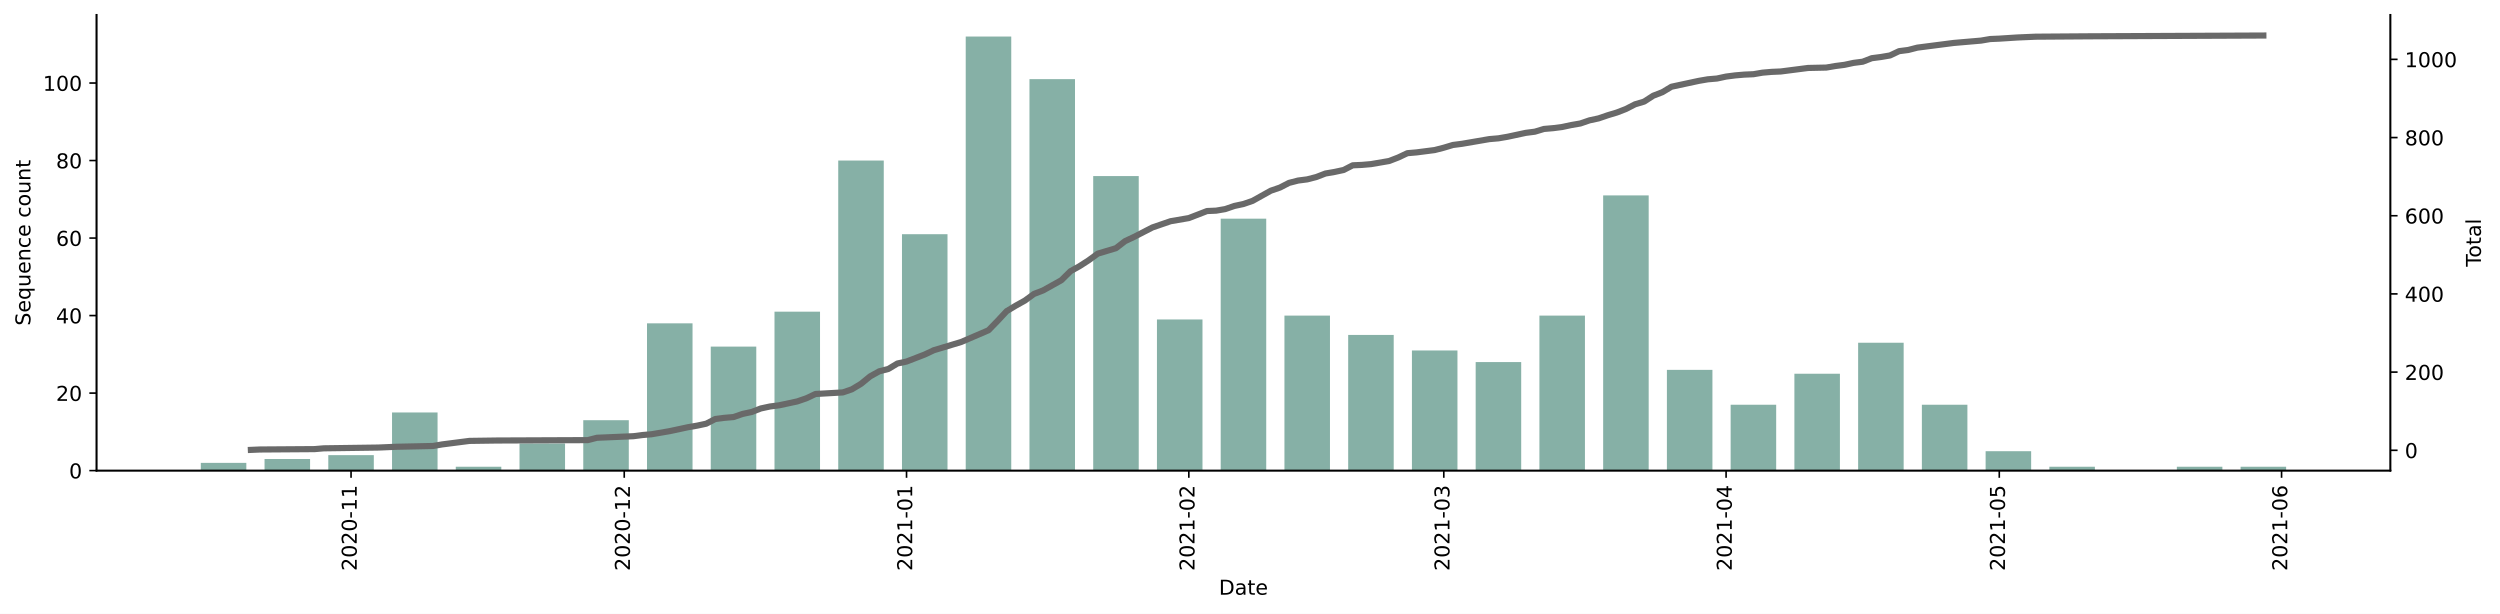
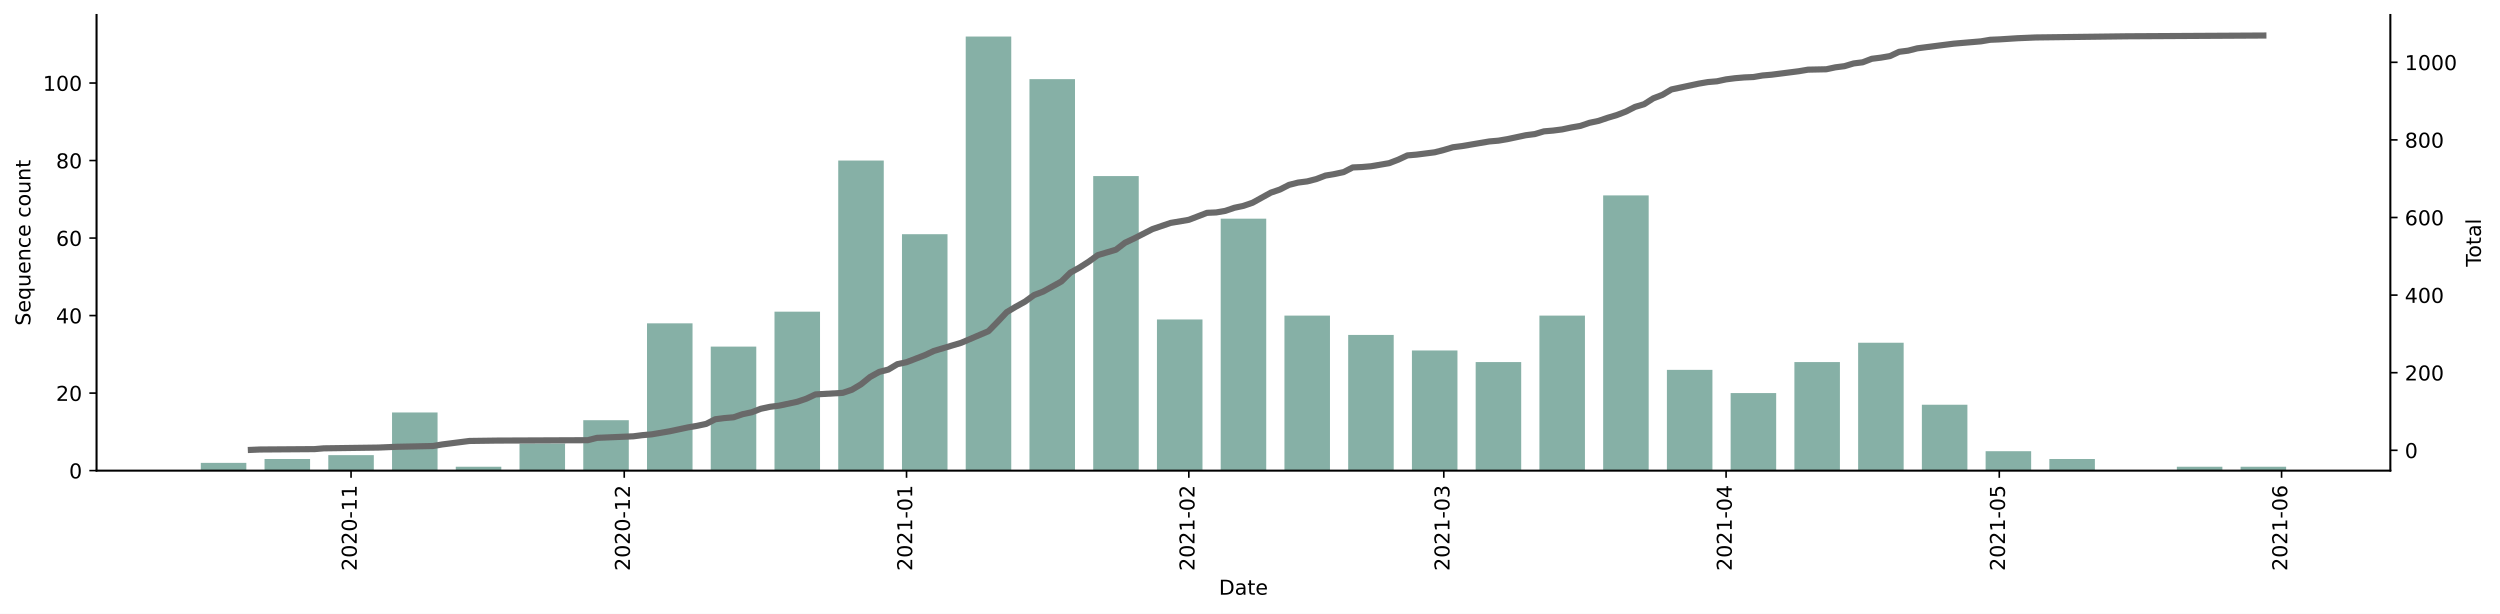
<svg xmlns="http://www.w3.org/2000/svg" xmlns:xlink="http://www.w3.org/1999/xlink" height="298.621pt" version="1.1" viewBox="0 0 1216.294 298.621" width="1216.294pt">
  <defs>
    <style type="text/css">*{stroke-linecap:butt;stroke-linejoin:round;}</style>
  </defs>
  <g id="figure_1">
    <g id="patch_1">
      <path d="M 0 298.621  L 1216.294 298.621  L 1216.294 0  L 0 0  z " style="fill:#ffffff;" />
    </g>
    <g id="axes_1">
      <g id="patch_2">
        <path d="M 46.966 228.96  L 1162.966 228.96  L 1162.966 7.2  L 46.966 7.2  z " style="fill:#ffffff;" />
      </g>
      <g id="patch_3">
-         <path clip-path="url(#p0319004025)" d="M 97.693 228.96  L 119.845 228.96  L 119.845 225.189  L 97.693 225.189  z " style="fill:#86b0a6;" />
+         <path clip-path="url(#pb89719a2bf)" d="M 97.693 228.96  L 119.845 228.96  L 119.845 225.189  L 97.693 225.189  z " style="fill:#86b0a6;" />
      </g>
      <g id="patch_4">
-         <path clip-path="url(#p0319004025)" d="M 128.705 228.96  L 150.857 228.96  L 150.857 223.303  L 128.705 223.303  z " style="fill:#86b0a6;" />
+         <path clip-path="url(#pb89719a2bf)" d="M 128.705 228.96  L 150.857 228.96  L 150.857 223.303  L 128.705 223.303  z " style="fill:#86b0a6;" />
      </g>
      <g id="patch_5">
-         <path clip-path="url(#p0319004025)" d="M 159.718 228.96  L 181.869 228.96  L 181.869 221.417  L 159.718 221.417  z " style="fill:#86b0a6;" />
+         <path clip-path="url(#pb89719a2bf)" d="M 159.718 228.96  L 181.869 228.96  L 181.869 221.417  L 159.718 221.417  z " style="fill:#86b0a6;" />
      </g>
      <g id="patch_6">
-         <path clip-path="url(#p0319004025)" d="M 190.73 228.96  L 212.881 228.96  L 212.881 200.674  L 190.73 200.674  z " style="fill:#86b0a6;" />
+         <path clip-path="url(#pb89719a2bf)" d="M 190.73 228.96  L 212.881 228.96  L 212.881 200.674  L 190.73 200.674  z " style="fill:#86b0a6;" />
      </g>
      <g id="patch_7">
-         <path clip-path="url(#p0319004025)" d="M 221.742 228.96  L 243.894 228.96  L 243.894 227.074  L 221.742 227.074  z " style="fill:#86b0a6;" />
+         <path clip-path="url(#pb89719a2bf)" d="M 221.742 228.96  L 243.894 228.96  L 243.894 227.074  L 221.742 227.074  z " style="fill:#86b0a6;" />
      </g>
      <g id="patch_8">
-         <path clip-path="url(#p0319004025)" d="M 252.754 228.96  L 274.906 228.96  L 274.906 215.76  L 252.754 215.76  z " style="fill:#86b0a6;" />
+         <path clip-path="url(#pb89719a2bf)" d="M 252.754 228.96  L 274.906 228.96  L 274.906 215.76  L 252.754 215.76  z " style="fill:#86b0a6;" />
      </g>
      <g id="patch_9">
-         <path clip-path="url(#p0319004025)" d="M 283.767 228.96  L 305.918 228.96  L 305.918 204.446  L 283.767 204.446  z " style="fill:#86b0a6;" />
+         <path clip-path="url(#pb89719a2bf)" d="M 283.767 228.96  L 305.918 228.96  L 305.918 204.446  L 283.767 204.446  z " style="fill:#86b0a6;" />
      </g>
      <g id="patch_10">
-         <path clip-path="url(#p0319004025)" d="M 314.779 228.96  L 336.931 228.96  L 336.931 157.303  L 314.779 157.303  z " style="fill:#86b0a6;" />
+         <path clip-path="url(#pb89719a2bf)" d="M 314.779 228.96  L 336.931 228.96  L 336.931 157.303  L 314.779 157.303  z " style="fill:#86b0a6;" />
      </g>
      <g id="patch_11">
-         <path clip-path="url(#p0319004025)" d="M 345.791 228.96  L 367.943 228.96  L 367.943 168.617  L 345.791 168.617  z " style="fill:#86b0a6;" />
+         <path clip-path="url(#pb89719a2bf)" d="M 345.791 228.96  L 367.943 228.96  L 367.943 168.617  L 345.791 168.617  z " style="fill:#86b0a6;" />
      </g>
      <g id="patch_12">
-         <path clip-path="url(#p0319004025)" d="M 376.804 228.96  L 398.955 228.96  L 398.955 151.646  L 376.804 151.646  z " style="fill:#86b0a6;" />
+         <path clip-path="url(#pb89719a2bf)" d="M 376.804 228.96  L 398.955 228.96  L 398.955 151.646  L 376.804 151.646  z " style="fill:#86b0a6;" />
      </g>
      <g id="patch_13">
-         <path clip-path="url(#p0319004025)" d="M 407.816 228.96  L 429.968 228.96  L 429.968 78.103  L 407.816 78.103  z " style="fill:#86b0a6;" />
+         <path clip-path="url(#pb89719a2bf)" d="M 407.816 228.96  L 429.968 228.96  L 429.968 78.103  L 407.816 78.103  z " style="fill:#86b0a6;" />
      </g>
      <g id="patch_14">
-         <path clip-path="url(#p0319004025)" d="M 438.828 228.96  L 460.98 228.96  L 460.98 113.931  L 438.828 113.931  z " style="fill:#86b0a6;" />
+         <path clip-path="url(#pb89719a2bf)" d="M 438.828 228.96  L 460.98 228.96  L 460.98 113.931  L 438.828 113.931  z " style="fill:#86b0a6;" />
      </g>
      <g id="patch_15">
-         <path clip-path="url(#p0319004025)" d="M 469.841 228.96  L 491.992 228.96  L 491.992 17.76  L 469.841 17.76  z " style="fill:#86b0a6;" />
+         <path clip-path="url(#pb89719a2bf)" d="M 469.841 228.96  L 491.992 228.96  L 491.992 17.76  L 469.841 17.76  z " style="fill:#86b0a6;" />
      </g>
      <g id="patch_16">
-         <path clip-path="url(#p0319004025)" d="M 500.853 228.96  L 523.005 228.96  L 523.005 38.503  L 500.853 38.503  z " style="fill:#86b0a6;" />
+         <path clip-path="url(#pb89719a2bf)" d="M 500.853 228.96  L 523.005 228.96  L 523.005 38.503  L 500.853 38.503  z " style="fill:#86b0a6;" />
      </g>
      <g id="patch_17">
-         <path clip-path="url(#p0319004025)" d="M 531.865 228.96  L 554.017 228.96  L 554.017 85.646  L 531.865 85.646  z " style="fill:#86b0a6;" />
+         <path clip-path="url(#pb89719a2bf)" d="M 531.865 228.96  L 554.017 228.96  L 554.017 85.646  L 531.865 85.646  z " style="fill:#86b0a6;" />
      </g>
      <g id="patch_18">
-         <path clip-path="url(#p0319004025)" d="M 562.877 228.96  L 585.029 228.96  L 585.029 155.417  L 562.877 155.417  z " style="fill:#86b0a6;" />
+         <path clip-path="url(#pb89719a2bf)" d="M 562.877 228.96  L 585.029 228.96  L 585.029 155.417  L 562.877 155.417  z " style="fill:#86b0a6;" />
      </g>
      <g id="patch_19">
-         <path clip-path="url(#p0319004025)" d="M 593.89 228.96  L 616.041 228.96  L 616.041 106.389  L 593.89 106.389  z " style="fill:#86b0a6;" />
+         <path clip-path="url(#pb89719a2bf)" d="M 593.89 228.96  L 616.041 228.96  L 616.041 106.389  L 593.89 106.389  z " style="fill:#86b0a6;" />
      </g>
      <g id="patch_20">
-         <path clip-path="url(#p0319004025)" d="M 624.902 228.96  L 647.054 228.96  L 647.054 153.531  L 624.902 153.531  z " style="fill:#86b0a6;" />
+         <path clip-path="url(#pb89719a2bf)" d="M 624.902 228.96  L 647.054 228.96  L 647.054 153.531  L 624.902 153.531  z " style="fill:#86b0a6;" />
      </g>
      <g id="patch_21">
-         <path clip-path="url(#p0319004025)" d="M 655.914 228.96  L 678.066 228.96  L 678.066 162.96  L 655.914 162.96  z " style="fill:#86b0a6;" />
+         <path clip-path="url(#pb89719a2bf)" d="M 655.914 228.96  L 678.066 228.96  L 678.066 162.96  L 655.914 162.96  z " style="fill:#86b0a6;" />
      </g>
      <g id="patch_22">
-         <path clip-path="url(#p0319004025)" d="M 686.927 228.96  L 709.078 228.96  L 709.078 170.503  L 686.927 170.503  z " style="fill:#86b0a6;" />
+         <path clip-path="url(#pb89719a2bf)" d="M 686.927 228.96  L 709.078 228.96  L 709.078 170.503  L 686.927 170.503  z " style="fill:#86b0a6;" />
      </g>
      <g id="patch_23">
-         <path clip-path="url(#p0319004025)" d="M 717.939 228.96  L 740.091 228.96  L 740.091 176.16  L 717.939 176.16  z " style="fill:#86b0a6;" />
+         <path clip-path="url(#pb89719a2bf)" d="M 717.939 228.96  L 740.091 228.96  L 740.091 176.16  L 717.939 176.16  z " style="fill:#86b0a6;" />
      </g>
      <g id="patch_24">
-         <path clip-path="url(#p0319004025)" d="M 748.951 228.96  L 771.103 228.96  L 771.103 153.531  L 748.951 153.531  z " style="fill:#86b0a6;" />
+         <path clip-path="url(#pb89719a2bf)" d="M 748.951 228.96  L 771.103 228.96  L 771.103 153.531  L 748.951 153.531  z " style="fill:#86b0a6;" />
      </g>
      <g id="patch_25">
-         <path clip-path="url(#p0319004025)" d="M 779.964 228.96  L 802.115 228.96  L 802.115 95.074  L 779.964 95.074  z " style="fill:#86b0a6;" />
+         <path clip-path="url(#pb89719a2bf)" d="M 779.964 228.96  L 802.115 228.96  L 802.115 95.074  L 779.964 95.074  z " style="fill:#86b0a6;" />
      </g>
      <g id="patch_26">
-         <path clip-path="url(#p0319004025)" d="M 810.976 228.96  L 833.128 228.96  L 833.128 179.931  L 810.976 179.931  z " style="fill:#86b0a6;" />
+         <path clip-path="url(#pb89719a2bf)" d="M 810.976 228.96  L 833.128 228.96  L 833.128 179.931  L 810.976 179.931  z " style="fill:#86b0a6;" />
      </g>
      <g id="patch_27">
-         <path clip-path="url(#p0319004025)" d="M 841.988 228.96  L 864.14 228.96  L 864.14 196.903  L 841.988 196.903  z " style="fill:#86b0a6;" />
+         <path clip-path="url(#pb89719a2bf)" d="M 841.988 228.96  L 864.14 228.96  L 864.14 191.246  L 841.988 191.246  z " style="fill:#86b0a6;" />
      </g>
      <g id="patch_28">
-         <path clip-path="url(#p0319004025)" d="M 873.001 228.96  L 895.152 228.96  L 895.152 181.817  L 873.001 181.817  z " style="fill:#86b0a6;" />
+         <path clip-path="url(#pb89719a2bf)" d="M 873.001 228.96  L 895.152 228.96  L 895.152 176.16  L 873.001 176.16  z " style="fill:#86b0a6;" />
      </g>
      <g id="patch_29">
-         <path clip-path="url(#p0319004025)" d="M 904.013 228.96  L 926.165 228.96  L 926.165 166.731  L 904.013 166.731  z " style="fill:#86b0a6;" />
+         <path clip-path="url(#pb89719a2bf)" d="M 904.013 228.96  L 926.165 228.96  L 926.165 166.731  L 904.013 166.731  z " style="fill:#86b0a6;" />
      </g>
      <g id="patch_30">
-         <path clip-path="url(#p0319004025)" d="M 935.025 228.96  L 957.177 228.96  L 957.177 196.903  L 935.025 196.903  z " style="fill:#86b0a6;" />
+         <path clip-path="url(#pb89719a2bf)" d="M 935.025 228.96  L 957.177 228.96  L 957.177 196.903  L 935.025 196.903  z " style="fill:#86b0a6;" />
      </g>
      <g id="patch_31">
-         <path clip-path="url(#p0319004025)" d="M 966.037 228.96  L 988.189 228.96  L 988.189 219.531  L 966.037 219.531  z " style="fill:#86b0a6;" />
+         <path clip-path="url(#pb89719a2bf)" d="M 966.037 228.96  L 988.189 228.96  L 988.189 219.531  L 966.037 219.531  z " style="fill:#86b0a6;" />
      </g>
      <g id="patch_32">
-         <path clip-path="url(#p0319004025)" d="M 997.05 228.96  L 1019.201 228.96  L 1019.201 227.074  L 997.05 227.074  z " style="fill:#86b0a6;" />
+         <path clip-path="url(#pb89719a2bf)" d="M 997.05 228.96  L 1019.201 228.96  L 1019.201 223.303  L 997.05 223.303  z " style="fill:#86b0a6;" />
      </g>
      <g id="patch_33">
-         <path clip-path="url(#p0319004025)" d="M 1059.074 228.96  L 1081.226 228.96  L 1081.226 227.074  L 1059.074 227.074  z " style="fill:#86b0a6;" />
+         <path clip-path="url(#pb89719a2bf)" d="M 1059.074 228.96  L 1081.226 228.96  L 1081.226 227.074  L 1059.074 227.074  z " style="fill:#86b0a6;" />
      </g>
      <g id="patch_34">
-         <path clip-path="url(#p0319004025)" d="M 1090.087 228.96  L 1112.238 228.96  L 1112.238 227.074  L 1090.087 227.074  z " style="fill:#86b0a6;" />
+         <path clip-path="url(#pb89719a2bf)" d="M 1090.087 228.96  L 1112.238 228.96  L 1112.238 227.074  L 1090.087 227.074  z " style="fill:#86b0a6;" />
      </g>
      <g id="matplotlib.axis_1">
        <g id="xtick_1">
          <g id="line2d_1">
            <defs>
-               <path d="M 0 0  L 0 3.5  " id="md422a52555" style="stroke:#000000;stroke-width:0.8;" />
+               <path d="M 0 0  L 0 3.5  " id="mc3a4b9196c" style="stroke:#000000;stroke-width:0.8;" />
            </defs>
            <g>
-               <use style="stroke:#000000;stroke-width:0.8;" x="170.793" xlink:href="#md422a52555" y="228.96" />
+               <use style="stroke:#000000;stroke-width:0.8;" x="170.793" xlink:href="#mc3a4b9196c" y="228.96" />
            </g>
          </g>
          <g id="text_1">
            <g transform="translate(173.5527 277.7428)rotate(-90)scale(0.1 -0.1)">
              <defs>
                <path d="M 1228 531  L 3431 531  L 3431 0  L 469 0  L 469 531  Q 828 903 1448 1529  Q 2069 2156 2228 2338  Q 2531 2678 2651 2914  Q 2772 3150 2772 3378  Q 2772 3750 2511 3984  Q 2250 4219 1831 4219  Q 1534 4219 1204 4116  Q 875 4013 500 3803  L 500 4441  Q 881 4594 1212 4672  Q 1544 4750 1819 4750  Q 2544 4750 2975 4387  Q 3406 4025 3406 3419  Q 3406 3131 3298 2873  Q 3191 2616 2906 2266  Q 2828 2175 2409 1742  Q 1991 1309 1228 531  z " id="DejaVuSans-32" transform="scale(0.015625)" />
                <path d="M 2034 4250  Q 1547 4250 1301 3770  Q 1056 3291 1056 2328  Q 1056 1369 1301 889  Q 1547 409 2034 409  Q 2525 409 2770 889  Q 3016 1369 3016 2328  Q 3016 3291 2770 3770  Q 2525 4250 2034 4250  z M 2034 4750  Q 2819 4750 3233 4129  Q 3647 3509 3647 2328  Q 3647 1150 3233 529  Q 2819 -91 2034 -91  Q 1250 -91 836 529  Q 422 1150 422 2328  Q 422 3509 836 4129  Q 1250 4750 2034 4750  z " id="DejaVuSans-30" transform="scale(0.015625)" />
                <path d="M 313 2009  L 1997 2009  L 1997 1497  L 313 1497  L 313 2009  z " id="DejaVuSans-2d" transform="scale(0.015625)" />
                <path d="M 794 531  L 1825 531  L 1825 4091  L 703 3866  L 703 4441  L 1819 4666  L 2450 4666  L 2450 531  L 3481 531  L 3481 0  L 794 0  L 794 531  z " id="DejaVuSans-31" transform="scale(0.015625)" />
              </defs>
              <use xlink:href="#DejaVuSans-32" />
              <use x="63.623" xlink:href="#DejaVuSans-30" />
              <use x="127.246" xlink:href="#DejaVuSans-32" />
              <use x="190.869" xlink:href="#DejaVuSans-30" />
              <use x="254.492" xlink:href="#DejaVuSans-2d" />
              <use x="290.576" xlink:href="#DejaVuSans-31" />
              <use x="354.199" xlink:href="#DejaVuSans-31" />
            </g>
          </g>
        </g>
        <g id="xtick_2">
          <g id="line2d_2">
            <g>
-               <use style="stroke:#000000;stroke-width:0.8;" x="303.703" xlink:href="#md422a52555" y="228.96" />
+               <use style="stroke:#000000;stroke-width:0.8;" x="303.703" xlink:href="#mc3a4b9196c" y="228.96" />
            </g>
          </g>
          <g id="text_2">
            <g transform="translate(306.4626 277.7428)rotate(-90)scale(0.1 -0.1)">
              <use xlink:href="#DejaVuSans-32" />
              <use x="63.623" xlink:href="#DejaVuSans-30" />
              <use x="127.246" xlink:href="#DejaVuSans-32" />
              <use x="190.869" xlink:href="#DejaVuSans-30" />
              <use x="254.492" xlink:href="#DejaVuSans-2d" />
              <use x="290.576" xlink:href="#DejaVuSans-31" />
              <use x="354.199" xlink:href="#DejaVuSans-32" />
            </g>
          </g>
        </g>
        <g id="xtick_3">
          <g id="line2d_3">
            <g>
-               <use style="stroke:#000000;stroke-width:0.8;" x="441.043" xlink:href="#md422a52555" y="228.96" />
+               <use style="stroke:#000000;stroke-width:0.8;" x="441.043" xlink:href="#mc3a4b9196c" y="228.96" />
            </g>
          </g>
          <g id="text_3">
            <g transform="translate(443.8028 277.7428)rotate(-90)scale(0.1 -0.1)">
              <use xlink:href="#DejaVuSans-32" />
              <use x="63.623" xlink:href="#DejaVuSans-30" />
              <use x="127.246" xlink:href="#DejaVuSans-32" />
              <use x="190.869" xlink:href="#DejaVuSans-31" />
              <use x="254.492" xlink:href="#DejaVuSans-2d" />
              <use x="290.576" xlink:href="#DejaVuSans-30" />
              <use x="354.199" xlink:href="#DejaVuSans-31" />
            </g>
          </g>
        </g>
        <g id="xtick_4">
          <g id="line2d_4">
            <g>
-               <use style="stroke:#000000;stroke-width:0.8;" x="578.384" xlink:href="#md422a52555" y="228.96" />
+               <use style="stroke:#000000;stroke-width:0.8;" x="578.384" xlink:href="#mc3a4b9196c" y="228.96" />
            </g>
          </g>
          <g id="text_4">
            <g transform="translate(581.143 277.7428)rotate(-90)scale(0.1 -0.1)">
              <use xlink:href="#DejaVuSans-32" />
              <use x="63.623" xlink:href="#DejaVuSans-30" />
              <use x="127.246" xlink:href="#DejaVuSans-32" />
              <use x="190.869" xlink:href="#DejaVuSans-31" />
              <use x="254.492" xlink:href="#DejaVuSans-2d" />
              <use x="290.576" xlink:href="#DejaVuSans-30" />
              <use x="354.199" xlink:href="#DejaVuSans-32" />
            </g>
          </g>
        </g>
        <g id="xtick_5">
          <g id="line2d_5">
            <g>
-               <use style="stroke:#000000;stroke-width:0.8;" x="702.433" xlink:href="#md422a52555" y="228.96" />
+               <use style="stroke:#000000;stroke-width:0.8;" x="702.433" xlink:href="#mc3a4b9196c" y="228.96" />
            </g>
          </g>
          <g id="text_5">
            <g transform="translate(705.1922 277.7428)rotate(-90)scale(0.1 -0.1)">
              <defs>
                <path d="M 2597 2516  Q 3050 2419 3304 2112  Q 3559 1806 3559 1356  Q 3559 666 3084 287  Q 2609 -91 1734 -91  Q 1441 -91 1130 -33  Q 819 25 488 141  L 488 750  Q 750 597 1062 519  Q 1375 441 1716 441  Q 2309 441 2620 675  Q 2931 909 2931 1356  Q 2931 1769 2642 2001  Q 2353 2234 1838 2234  L 1294 2234  L 1294 2753  L 1863 2753  Q 2328 2753 2575 2939  Q 2822 3125 2822 3475  Q 2822 3834 2567 4026  Q 2313 4219 1838 4219  Q 1578 4219 1281 4162  Q 984 4106 628 3988  L 628 4550  Q 988 4650 1302 4700  Q 1616 4750 1894 4750  Q 2613 4750 3031 4423  Q 3450 4097 3450 3541  Q 3450 3153 3228 2886  Q 3006 2619 2597 2516  z " id="DejaVuSans-33" transform="scale(0.015625)" />
              </defs>
              <use xlink:href="#DejaVuSans-32" />
              <use x="63.623" xlink:href="#DejaVuSans-30" />
              <use x="127.246" xlink:href="#DejaVuSans-32" />
              <use x="190.869" xlink:href="#DejaVuSans-31" />
              <use x="254.492" xlink:href="#DejaVuSans-2d" />
              <use x="290.576" xlink:href="#DejaVuSans-30" />
              <use x="354.199" xlink:href="#DejaVuSans-33" />
            </g>
          </g>
        </g>
        <g id="xtick_6">
          <g id="line2d_6">
            <g>
-               <use style="stroke:#000000;stroke-width:0.8;" x="839.773" xlink:href="#md422a52555" y="228.96" />
+               <use style="stroke:#000000;stroke-width:0.8;" x="839.773" xlink:href="#mc3a4b9196c" y="228.96" />
            </g>
          </g>
          <g id="text_6">
            <g transform="translate(842.5325 277.7428)rotate(-90)scale(0.1 -0.1)">
              <defs>
                <path d="M 2419 4116  L 825 1625  L 2419 1625  L 2419 4116  z M 2253 4666  L 3047 4666  L 3047 1625  L 3713 1625  L 3713 1100  L 3047 1100  L 3047 0  L 2419 0  L 2419 1100  L 313 1100  L 313 1709  L 2253 4666  z " id="DejaVuSans-34" transform="scale(0.015625)" />
              </defs>
              <use xlink:href="#DejaVuSans-32" />
              <use x="63.623" xlink:href="#DejaVuSans-30" />
              <use x="127.246" xlink:href="#DejaVuSans-32" />
              <use x="190.869" xlink:href="#DejaVuSans-31" />
              <use x="254.492" xlink:href="#DejaVuSans-2d" />
              <use x="290.576" xlink:href="#DejaVuSans-30" />
              <use x="354.199" xlink:href="#DejaVuSans-34" />
            </g>
          </g>
        </g>
        <g id="xtick_7">
          <g id="line2d_7">
            <g>
-               <use style="stroke:#000000;stroke-width:0.8;" x="972.683" xlink:href="#md422a52555" y="228.96" />
+               <use style="stroke:#000000;stroke-width:0.8;" x="972.683" xlink:href="#mc3a4b9196c" y="228.96" />
            </g>
          </g>
          <g id="text_7">
            <g transform="translate(975.4423 277.7428)rotate(-90)scale(0.1 -0.1)">
              <defs>
                <path d="M 691 4666  L 3169 4666  L 3169 4134  L 1269 4134  L 1269 2991  Q 1406 3038 1543 3061  Q 1681 3084 1819 3084  Q 2600 3084 3056 2656  Q 3513 2228 3513 1497  Q 3513 744 3044 326  Q 2575 -91 1722 -91  Q 1428 -91 1123 -41  Q 819 9 494 109  L 494 744  Q 775 591 1075 516  Q 1375 441 1709 441  Q 2250 441 2565 725  Q 2881 1009 2881 1497  Q 2881 1984 2565 2268  Q 2250 2553 1709 2553  Q 1456 2553 1204 2497  Q 953 2441 691 2322  L 691 4666  z " id="DejaVuSans-35" transform="scale(0.015625)" />
              </defs>
              <use xlink:href="#DejaVuSans-32" />
              <use x="63.623" xlink:href="#DejaVuSans-30" />
              <use x="127.246" xlink:href="#DejaVuSans-32" />
              <use x="190.869" xlink:href="#DejaVuSans-31" />
              <use x="254.492" xlink:href="#DejaVuSans-2d" />
              <use x="290.576" xlink:href="#DejaVuSans-30" />
              <use x="354.199" xlink:href="#DejaVuSans-35" />
            </g>
          </g>
        </g>
        <g id="xtick_8">
          <g id="line2d_8">
            <g>
-               <use style="stroke:#000000;stroke-width:0.8;" x="1110.023" xlink:href="#md422a52555" y="228.96" />
+               <use style="stroke:#000000;stroke-width:0.8;" x="1110.023" xlink:href="#mc3a4b9196c" y="228.96" />
            </g>
          </g>
          <g id="text_8">
            <g transform="translate(1112.783 277.7428)rotate(-90)scale(0.1 -0.1)">
              <defs>
                <path d="M 2113 2584  Q 1688 2584 1439 2293  Q 1191 2003 1191 1497  Q 1191 994 1439 701  Q 1688 409 2113 409  Q 2538 409 2786 701  Q 3034 994 3034 1497  Q 3034 2003 2786 2293  Q 2538 2584 2113 2584  z M 3366 4563  L 3366 3988  Q 3128 4100 2886 4159  Q 2644 4219 2406 4219  Q 1781 4219 1451 3797  Q 1122 3375 1075 2522  Q 1259 2794 1537 2939  Q 1816 3084 2150 3084  Q 2853 3084 3261 2657  Q 3669 2231 3669 1497  Q 3669 778 3244 343  Q 2819 -91 2113 -91  Q 1303 -91 875 529  Q 447 1150 447 2328  Q 447 3434 972 4092  Q 1497 4750 2381 4750  Q 2619 4750 2861 4703  Q 3103 4656 3366 4563  z " id="DejaVuSans-36" transform="scale(0.015625)" />
              </defs>
              <use xlink:href="#DejaVuSans-32" />
              <use x="63.623" xlink:href="#DejaVuSans-30" />
              <use x="127.246" xlink:href="#DejaVuSans-32" />
              <use x="190.869" xlink:href="#DejaVuSans-31" />
              <use x="254.492" xlink:href="#DejaVuSans-2d" />
              <use x="290.576" xlink:href="#DejaVuSans-30" />
              <use x="354.199" xlink:href="#DejaVuSans-36" />
            </g>
          </g>
        </g>
        <g id="text_9">
          <g transform="translate(593.0148 289.3413)scale(0.1 -0.1)">
            <defs>
              <path d="M 1259 4147  L 1259 519  L 2022 519  Q 2988 519 3436 956  Q 3884 1394 3884 2338  Q 3884 3275 3436 3711  Q 2988 4147 2022 4147  L 1259 4147  z M 628 4666  L 1925 4666  Q 3281 4666 3915 4102  Q 4550 3538 4550 2338  Q 4550 1131 3912 565  Q 3275 0 1925 0  L 628 0  L 628 4666  z " id="DejaVuSans-44" transform="scale(0.015625)" />
              <path d="M 2194 1759  Q 1497 1759 1228 1600  Q 959 1441 959 1056  Q 959 750 1161 570  Q 1363 391 1709 391  Q 2188 391 2477 730  Q 2766 1069 2766 1631  L 2766 1759  L 2194 1759  z M 3341 1997  L 3341 0  L 2766 0  L 2766 531  Q 2569 213 2275 61  Q 1981 -91 1556 -91  Q 1019 -91 701 211  Q 384 513 384 1019  Q 384 1609 779 1909  Q 1175 2209 1959 2209  L 2766 2209  L 2766 2266  Q 2766 2663 2505 2880  Q 2244 3097 1772 3097  Q 1472 3097 1187 3025  Q 903 2953 641 2809  L 641 3341  Q 956 3463 1253 3523  Q 1550 3584 1831 3584  Q 2591 3584 2966 3190  Q 3341 2797 3341 1997  z " id="DejaVuSans-61" transform="scale(0.015625)" />
              <path d="M 1172 4494  L 1172 3500  L 2356 3500  L 2356 3053  L 1172 3053  L 1172 1153  Q 1172 725 1289 603  Q 1406 481 1766 481  L 2356 481  L 2356 0  L 1766 0  Q 1100 0 847 248  Q 594 497 594 1153  L 594 3053  L 172 3053  L 172 3500  L 594 3500  L 594 4494  L 1172 4494  z " id="DejaVuSans-74" transform="scale(0.015625)" />
              <path d="M 3597 1894  L 3597 1613  L 953 1613  Q 991 1019 1311 708  Q 1631 397 2203 397  Q 2534 397 2845 478  Q 3156 559 3463 722  L 3463 178  Q 3153 47 2828 -22  Q 2503 -91 2169 -91  Q 1331 -91 842 396  Q 353 884 353 1716  Q 353 2575 817 3079  Q 1281 3584 2069 3584  Q 2775 3584 3186 3129  Q 3597 2675 3597 1894  z M 3022 2063  Q 3016 2534 2758 2815  Q 2500 3097 2075 3097  Q 1594 3097 1305 2825  Q 1016 2553 972 2059  L 3022 2063  z " id="DejaVuSans-65" transform="scale(0.015625)" />
            </defs>
            <use xlink:href="#DejaVuSans-44" />
            <use x="77.002" xlink:href="#DejaVuSans-61" />
            <use x="138.281" xlink:href="#DejaVuSans-74" />
            <use x="177.49" xlink:href="#DejaVuSans-65" />
          </g>
        </g>
      </g>
      <g id="matplotlib.axis_2">
        <g id="ytick_1">
          <g id="line2d_9">
            <defs>
-               <path d="M 0 0  L -3.5 0  " id="mda0561e981" style="stroke:#000000;stroke-width:0.8;" />
+               <path d="M 0 0  L -3.5 0  " id="m087946a297" style="stroke:#000000;stroke-width:0.8;" />
            </defs>
            <g>
-               <use style="stroke:#000000;stroke-width:0.8;" x="46.966" xlink:href="#mda0561e981" y="228.96" />
+               <use style="stroke:#000000;stroke-width:0.8;" x="46.966" xlink:href="#m087946a297" y="228.96" />
            </g>
          </g>
          <g id="text_10">
            <g transform="translate(33.60312 232.7592)scale(0.1 -0.1)">
              <use xlink:href="#DejaVuSans-30" />
            </g>
          </g>
        </g>
        <g id="ytick_2">
          <g id="line2d_10">
            <g>
-               <use style="stroke:#000000;stroke-width:0.8;" x="46.966" xlink:href="#mda0561e981" y="191.246" />
+               <use style="stroke:#000000;stroke-width:0.8;" x="46.966" xlink:href="#m087946a297" y="191.246" />
            </g>
          </g>
          <g id="text_11">
            <g transform="translate(27.24063 195.0449)scale(0.1 -0.1)">
              <use xlink:href="#DejaVuSans-32" />
              <use x="63.623" xlink:href="#DejaVuSans-30" />
            </g>
          </g>
        </g>
        <g id="ytick_3">
          <g id="line2d_11">
            <g>
-               <use style="stroke:#000000;stroke-width:0.8;" x="46.966" xlink:href="#mda0561e981" y="153.531" />
+               <use style="stroke:#000000;stroke-width:0.8;" x="46.966" xlink:href="#m087946a297" y="153.531" />
            </g>
          </g>
          <g id="text_12">
            <g transform="translate(27.24063 157.3306)scale(0.1 -0.1)">
              <use xlink:href="#DejaVuSans-34" />
              <use x="63.623" xlink:href="#DejaVuSans-30" />
            </g>
          </g>
        </g>
        <g id="ytick_4">
          <g id="line2d_12">
            <g>
-               <use style="stroke:#000000;stroke-width:0.8;" x="46.966" xlink:href="#mda0561e981" y="115.817" />
+               <use style="stroke:#000000;stroke-width:0.8;" x="46.966" xlink:href="#m087946a297" y="115.817" />
            </g>
          </g>
          <g id="text_13">
            <g transform="translate(27.24063 119.6164)scale(0.1 -0.1)">
              <use xlink:href="#DejaVuSans-36" />
              <use x="63.623" xlink:href="#DejaVuSans-30" />
            </g>
          </g>
        </g>
        <g id="ytick_5">
          <g id="line2d_13">
            <g>
-               <use style="stroke:#000000;stroke-width:0.8;" x="46.966" xlink:href="#mda0561e981" y="78.103" />
+               <use style="stroke:#000000;stroke-width:0.8;" x="46.966" xlink:href="#m087946a297" y="78.103" />
            </g>
          </g>
          <g id="text_14">
            <g transform="translate(27.24063 81.90208)scale(0.1 -0.1)">
              <defs>
                <path d="M 2034 2216  Q 1584 2216 1326 1975  Q 1069 1734 1069 1313  Q 1069 891 1326 650  Q 1584 409 2034 409  Q 2484 409 2743 651  Q 3003 894 3003 1313  Q 3003 1734 2745 1975  Q 2488 2216 2034 2216  z M 1403 2484  Q 997 2584 770 2862  Q 544 3141 544 3541  Q 544 4100 942 4425  Q 1341 4750 2034 4750  Q 2731 4750 3128 4425  Q 3525 4100 3525 3541  Q 3525 3141 3298 2862  Q 3072 2584 2669 2484  Q 3125 2378 3379 2068  Q 3634 1759 3634 1313  Q 3634 634 3220 271  Q 2806 -91 2034 -91  Q 1263 -91 848 271  Q 434 634 434 1313  Q 434 1759 690 2068  Q 947 2378 1403 2484  z M 1172 3481  Q 1172 3119 1398 2916  Q 1625 2713 2034 2713  Q 2441 2713 2670 2916  Q 2900 3119 2900 3481  Q 2900 3844 2670 4047  Q 2441 4250 2034 4250  Q 1625 4250 1398 4047  Q 1172 3844 1172 3481  z " id="DejaVuSans-38" transform="scale(0.015625)" />
              </defs>
              <use xlink:href="#DejaVuSans-38" />
              <use x="63.623" xlink:href="#DejaVuSans-30" />
            </g>
          </g>
        </g>
        <g id="ytick_6">
          <g id="line2d_14">
            <g>
-               <use style="stroke:#000000;stroke-width:0.8;" x="46.966" xlink:href="#mda0561e981" y="40.389" />
+               <use style="stroke:#000000;stroke-width:0.8;" x="46.966" xlink:href="#m087946a297" y="40.389" />
            </g>
          </g>
          <g id="text_15">
            <g transform="translate(20.87813 44.18779)scale(0.1 -0.1)">
              <use xlink:href="#DejaVuSans-31" />
              <use x="63.623" xlink:href="#DejaVuSans-30" />
              <use x="127.246" xlink:href="#DejaVuSans-30" />
            </g>
          </g>
        </g>
        <g id="text_16">
          <g transform="translate(14.79844 158.4402)rotate(-90)scale(0.1 -0.1)">
            <defs>
              <path d="M 3425 4513  L 3425 3897  Q 3066 4069 2747 4153  Q 2428 4238 2131 4238  Q 1616 4238 1336 4038  Q 1056 3838 1056 3469  Q 1056 3159 1242 3001  Q 1428 2844 1947 2747  L 2328 2669  Q 3034 2534 3370 2195  Q 3706 1856 3706 1288  Q 3706 609 3251 259  Q 2797 -91 1919 -91  Q 1588 -91 1214 -16  Q 841 59 441 206  L 441 856  Q 825 641 1194 531  Q 1563 422 1919 422  Q 2459 422 2753 634  Q 3047 847 3047 1241  Q 3047 1584 2836 1778  Q 2625 1972 2144 2069  L 1759 2144  Q 1053 2284 737 2584  Q 422 2884 422 3419  Q 422 4038 858 4394  Q 1294 4750 2059 4750  Q 2388 4750 2728 4690  Q 3069 4631 3425 4513  z " id="DejaVuSans-53" transform="scale(0.015625)" />
              <path d="M 947 1747  Q 947 1113 1208 752  Q 1469 391 1925 391  Q 2381 391 2643 752  Q 2906 1113 2906 1747  Q 2906 2381 2643 2742  Q 2381 3103 1925 3103  Q 1469 3103 1208 2742  Q 947 2381 947 1747  z M 2906 525  Q 2725 213 2448 61  Q 2172 -91 1784 -91  Q 1150 -91 751 415  Q 353 922 353 1747  Q 353 2572 751 3078  Q 1150 3584 1784 3584  Q 2172 3584 2448 3432  Q 2725 3281 2906 2969  L 2906 3500  L 3481 3500  L 3481 -1331  L 2906 -1331  L 2906 525  z " id="DejaVuSans-71" transform="scale(0.015625)" />
              <path d="M 544 1381  L 544 3500  L 1119 3500  L 1119 1403  Q 1119 906 1312 657  Q 1506 409 1894 409  Q 2359 409 2629 706  Q 2900 1003 2900 1516  L 2900 3500  L 3475 3500  L 3475 0  L 2900 0  L 2900 538  Q 2691 219 2414 64  Q 2138 -91 1772 -91  Q 1169 -91 856 284  Q 544 659 544 1381  z M 1991 3584  L 1991 3584  z " id="DejaVuSans-75" transform="scale(0.015625)" />
              <path d="M 3513 2113  L 3513 0  L 2938 0  L 2938 2094  Q 2938 2591 2744 2837  Q 2550 3084 2163 3084  Q 1697 3084 1428 2787  Q 1159 2491 1159 1978  L 1159 0  L 581 0  L 581 3500  L 1159 3500  L 1159 2956  Q 1366 3272 1645 3428  Q 1925 3584 2291 3584  Q 2894 3584 3203 3211  Q 3513 2838 3513 2113  z " id="DejaVuSans-6e" transform="scale(0.015625)" />
              <path d="M 3122 3366  L 3122 2828  Q 2878 2963 2633 3030  Q 2388 3097 2138 3097  Q 1578 3097 1268 2742  Q 959 2388 959 1747  Q 959 1106 1268 751  Q 1578 397 2138 397  Q 2388 397 2633 464  Q 2878 531 3122 666  L 3122 134  Q 2881 22 2623 -34  Q 2366 -91 2075 -91  Q 1284 -91 818 406  Q 353 903 353 1747  Q 353 2603 823 3093  Q 1294 3584 2113 3584  Q 2378 3584 2631 3529  Q 2884 3475 3122 3366  z " id="DejaVuSans-63" transform="scale(0.015625)" />
              <path id="DejaVuSans-20" transform="scale(0.015625)" />
              <path d="M 1959 3097  Q 1497 3097 1228 2736  Q 959 2375 959 1747  Q 959 1119 1226 758  Q 1494 397 1959 397  Q 2419 397 2687 759  Q 2956 1122 2956 1747  Q 2956 2369 2687 2733  Q 2419 3097 1959 3097  z M 1959 3584  Q 2709 3584 3137 3096  Q 3566 2609 3566 1747  Q 3566 888 3137 398  Q 2709 -91 1959 -91  Q 1206 -91 779 398  Q 353 888 353 1747  Q 353 2609 779 3096  Q 1206 3584 1959 3584  z " id="DejaVuSans-6f" transform="scale(0.015625)" />
            </defs>
            <use xlink:href="#DejaVuSans-53" />
            <use x="63.477" xlink:href="#DejaVuSans-65" />
            <use x="125" xlink:href="#DejaVuSans-71" />
            <use x="188.477" xlink:href="#DejaVuSans-75" />
            <use x="251.855" xlink:href="#DejaVuSans-65" />
            <use x="313.379" xlink:href="#DejaVuSans-6e" />
            <use x="376.758" xlink:href="#DejaVuSans-63" />
            <use x="431.738" xlink:href="#DejaVuSans-65" />
            <use x="493.262" xlink:href="#DejaVuSans-20" />
            <use x="525.049" xlink:href="#DejaVuSans-63" />
            <use x="580.029" xlink:href="#DejaVuSans-6f" />
            <use x="641.211" xlink:href="#DejaVuSans-75" />
            <use x="704.59" xlink:href="#DejaVuSans-6e" />
            <use x="767.969" xlink:href="#DejaVuSans-74" />
          </g>
        </g>
      </g>
      <g id="patch_35">
        <path d="M 46.966 228.96  L 46.966 7.2  " style="fill:none;stroke:#000000;stroke-linecap:square;stroke-linejoin:miter;stroke-width:0.8;" />
      </g>
      <g id="patch_36">
        <path d="M 1162.966 228.96  L 1162.966 7.2  " style="fill:none;stroke:#000000;stroke-linecap:square;stroke-linejoin:miter;stroke-width:0.8;" />
      </g>
      <g id="patch_37">
        <path d="M 46.966 228.96  L 1162.966 228.96  " style="fill:none;stroke:#000000;stroke-linecap:square;stroke-linejoin:miter;stroke-width:0.8;" />
      </g>
    </g>
    <g id="axes_2">
      <g id="matplotlib.axis_3">
        <g id="ytick_7">
          <g id="line2d_15">
            <defs>
-               <path d="M 0 0  L 3.5 0  " id="m954f72e6e9" style="stroke:#000000;stroke-width:0.8;" />
+               <path d="M 0 0  L 3.5 0  " id="m8c83ef1ef2" style="stroke:#000000;stroke-width:0.8;" />
            </defs>
            <g>
-               <use style="stroke:#000000;stroke-width:0.8;" x="1162.966" xlink:href="#m954f72e6e9" y="219.07" />
+               <use style="stroke:#000000;stroke-width:0.8;" x="1162.966" xlink:href="#m8c83ef1ef2" y="219.069" />
            </g>
          </g>
          <g id="text_17">
-             <g transform="translate(1169.966 222.8694)scale(0.1 -0.1)">
+             <g transform="translate(1169.966 222.868)scale(0.1 -0.1)">
              <use xlink:href="#DejaVuSans-30" />
            </g>
          </g>
        </g>
        <g id="ytick_8">
          <g id="line2d_16">
            <g>
-               <use style="stroke:#000000;stroke-width:0.8;" x="1162.966" xlink:href="#m954f72e6e9" y="181.032" />
+               <use style="stroke:#000000;stroke-width:0.8;" x="1162.966" xlink:href="#m8c83ef1ef2" y="181.316" />
            </g>
          </g>
          <g id="text_18">
-             <g transform="translate(1169.966 184.8317)scale(0.1 -0.1)">
+             <g transform="translate(1169.966 185.1152)scale(0.1 -0.1)">
              <use xlink:href="#DejaVuSans-32" />
              <use x="63.623" xlink:href="#DejaVuSans-30" />
              <use x="127.246" xlink:href="#DejaVuSans-30" />
            </g>
          </g>
        </g>
        <g id="ytick_9">
          <g id="line2d_17">
            <g>
-               <use style="stroke:#000000;stroke-width:0.8;" x="1162.966" xlink:href="#m954f72e6e9" y="142.995" />
+               <use style="stroke:#000000;stroke-width:0.8;" x="1162.966" xlink:href="#m8c83ef1ef2" y="143.563" />
            </g>
          </g>
          <g id="text_19">
-             <g transform="translate(1169.966 146.7939)scale(0.1 -0.1)">
+             <g transform="translate(1169.966 147.3624)scale(0.1 -0.1)">
              <use xlink:href="#DejaVuSans-34" />
              <use x="63.623" xlink:href="#DejaVuSans-30" />
              <use x="127.246" xlink:href="#DejaVuSans-30" />
            </g>
          </g>
        </g>
        <g id="ytick_10">
          <g id="line2d_18">
            <g>
-               <use style="stroke:#000000;stroke-width:0.8;" x="1162.966" xlink:href="#m954f72e6e9" y="104.957" />
+               <use style="stroke:#000000;stroke-width:0.8;" x="1162.966" xlink:href="#m8c83ef1ef2" y="105.81" />
            </g>
          </g>
          <g id="text_20">
-             <g transform="translate(1169.966 108.7562)scale(0.1 -0.1)">
+             <g transform="translate(1169.966 109.6096)scale(0.1 -0.1)">
              <use xlink:href="#DejaVuSans-36" />
              <use x="63.623" xlink:href="#DejaVuSans-30" />
              <use x="127.246" xlink:href="#DejaVuSans-30" />
            </g>
          </g>
        </g>
        <g id="ytick_11">
          <g id="line2d_19">
            <g>
-               <use style="stroke:#000000;stroke-width:0.8;" x="1162.966" xlink:href="#m954f72e6e9" y="66.919" />
+               <use style="stroke:#000000;stroke-width:0.8;" x="1162.966" xlink:href="#m8c83ef1ef2" y="68.058" />
            </g>
          </g>
          <g id="text_21">
-             <g transform="translate(1169.966 70.71846)scale(0.1 -0.1)">
+             <g transform="translate(1169.966 71.85675)scale(0.1 -0.1)">
              <use xlink:href="#DejaVuSans-38" />
              <use x="63.623" xlink:href="#DejaVuSans-30" />
              <use x="127.246" xlink:href="#DejaVuSans-30" />
            </g>
          </g>
        </g>
        <g id="ytick_12">
          <g id="line2d_20">
            <g>
-               <use style="stroke:#000000;stroke-width:0.8;" x="1162.966" xlink:href="#m954f72e6e9" y="28.882" />
+               <use style="stroke:#000000;stroke-width:0.8;" x="1162.966" xlink:href="#m8c83ef1ef2" y="30.305" />
            </g>
          </g>
          <g id="text_22">
-             <g transform="translate(1169.966 32.68073)scale(0.1 -0.1)">
+             <g transform="translate(1169.966 34.10394)scale(0.1 -0.1)">
              <use xlink:href="#DejaVuSans-31" />
              <use x="63.623" xlink:href="#DejaVuSans-30" />
              <use x="127.246" xlink:href="#DejaVuSans-30" />
              <use x="190.869" xlink:href="#DejaVuSans-30" />
            </g>
          </g>
        </g>
        <g id="text_23">
          <g transform="translate(1207.014 129.7566)rotate(-90)scale(0.1 -0.1)">
            <defs>
              <path d="M -19 4666  L 3928 4666  L 3928 4134  L 2272 4134  L 2272 0  L 1638 0  L 1638 4134  L -19 4134  L -19 4666  z " id="DejaVuSans-54" transform="scale(0.015625)" />
              <path d="M 603 4863  L 1178 4863  L 1178 0  L 603 0  L 603 4863  z " id="DejaVuSans-6c" transform="scale(0.015625)" />
            </defs>
            <use xlink:href="#DejaVuSans-54" />
            <use x="44.084" xlink:href="#DejaVuSans-6f" />
            <use x="105.266" xlink:href="#DejaVuSans-74" />
            <use x="144.475" xlink:href="#DejaVuSans-61" />
            <use x="205.754" xlink:href="#DejaVuSans-6c" />
          </g>
        </g>
      </g>
      <g id="line2d_21">
-         <path clip-path="url(#p0319004025)" d="M 122.06 218.88  L 126.49 218.69  L 153.072 218.5  L 157.502 218.119  L 184.084 217.739  L 192.945 217.358  L 210.666 216.978  L 215.097 216.217  L 228.388 214.506  L 241.679 214.315  L 285.982 214.125  L 290.412 212.984  L 308.134 212.223  L 312.564 211.653  L 316.994 211.272  L 325.855 209.751  L 334.716 207.849  L 339.146 207.088  L 343.576 206.137  L 348.007 203.855  L 352.437 203.285  L 356.867 202.904  L 361.298 201.383  L 365.728 200.432  L 370.158 198.72  L 374.588 197.769  L 379.019 197.198  L 387.879 195.297  L 392.31 193.775  L 396.74 191.683  L 410.031 190.922  L 414.461 189.401  L 418.892 186.738  L 423.322 183.125  L 427.752 180.652  L 432.183 179.511  L 436.613 176.848  L 441.043 175.897  L 449.904 172.474  L 454.334 170.382  L 467.625 166.388  L 480.916 160.682  L 485.347 156.118  L 489.777 151.363  L 494.207 148.7  L 498.638 146.228  L 503.068 142.995  L 507.498 141.283  L 516.359 136.338  L 520.789 131.964  L 525.22 129.491  L 529.65 126.638  L 534.08 123.405  L 542.941 120.743  L 547.371 117.319  L 551.802 115.227  L 560.662 110.663  L 569.523 107.62  L 578.384 106.098  L 587.244 102.675  L 591.675 102.485  L 596.105 101.724  L 600.535 100.202  L 604.966 99.251  L 609.396 97.73  L 618.257 92.785  L 622.687 91.263  L 627.117 88.981  L 631.548 87.84  L 635.978 87.269  L 640.408 86.128  L 644.839 84.417  L 649.269 83.656  L 653.699 82.705  L 658.13 80.423  L 662.56 80.232  L 666.99 79.852  L 675.851 78.331  L 680.281 76.619  L 684.712 74.527  L 689.142 74.146  L 698.003 73.005  L 702.433 71.864  L 706.863 70.533  L 711.294 69.962  L 724.585 67.68  L 729.015 67.3  L 733.445 66.539  L 742.306 64.637  L 746.736 64.066  L 751.166 62.735  L 755.597 62.355  L 760.027 61.784  L 764.457 60.833  L 768.888 60.072  L 773.318 58.551  L 777.748 57.6  L 782.179 56.078  L 786.609 54.747  L 791.039 53.035  L 795.47 50.753  L 799.9 49.422  L 804.33 46.569  L 808.761 44.857  L 813.191 42.195  L 826.482 39.342  L 830.912 38.581  L 835.343 38.201  L 839.773 37.25  L 844.203 36.679  L 848.634 36.299  L 853.064 36.109  L 857.494 35.348  L 861.925 34.968  L 866.355 34.777  L 879.646 33.066  L 888.507 32.875  L 892.937 32.115  L 897.367 31.544  L 901.798 30.593  L 906.228 30.023  L 910.658 28.311  L 915.089 27.74  L 919.519 26.98  L 923.949 24.888  L 928.38 24.317  L 932.81 23.176  L 950.531 20.894  L 963.822 19.752  L 968.253 18.992  L 972.683 18.802  L 981.544 18.231  L 990.404 17.851  L 1016.986 17.66  L 1101.163 17.28  L 1101.163 17.28  " style="fill:none;stroke:#696969;stroke-linecap:square;stroke-width:3;" />
+         <path clip-path="url(#pb89719a2bf)" d="M 122.06 218.88  L 126.49 218.691  L 153.072 218.502  L 157.502 218.125  L 184.084 217.747  L 192.945 217.37  L 210.666 216.992  L 215.097 216.237  L 228.388 214.538  L 241.679 214.35  L 285.982 214.161  L 290.412 213.028  L 308.134 212.273  L 312.564 211.707  L 316.994 211.329  L 325.855 209.819  L 334.716 207.932  L 339.146 207.177  L 343.576 206.233  L 348.007 203.968  L 352.437 203.401  L 356.867 203.024  L 361.298 201.514  L 365.728 200.57  L 370.158 198.871  L 374.588 197.927  L 379.019 197.361  L 387.879 195.473  L 392.31 193.963  L 396.74 191.887  L 410.031 191.132  L 414.461 189.622  L 418.892 186.979  L 423.322 183.392  L 427.752 180.938  L 432.183 179.806  L 436.613 177.163  L 441.043 176.219  L 449.904 172.822  L 454.334 170.745  L 467.625 166.781  L 480.916 161.118  L 485.347 156.588  L 489.777 151.869  L 494.207 149.226  L 498.638 146.772  L 503.068 143.563  L 507.498 141.864  L 516.359 136.956  L 520.789 132.615  L 525.22 130.161  L 529.65 127.329  L 534.08 124.12  L 542.941 121.478  L 547.371 118.08  L 551.802 116.004  L 560.662 111.473  L 569.523 108.453  L 578.384 106.943  L 587.244 103.545  L 591.675 103.356  L 596.105 102.601  L 600.535 101.091  L 604.966 100.147  L 609.396 98.637  L 618.257 93.729  L 622.687 92.219  L 627.117 89.954  L 631.548 88.822  L 635.978 88.255  L 640.408 87.123  L 644.839 85.424  L 649.269 84.669  L 653.699 83.725  L 658.13 81.46  L 662.56 81.271  L 666.99 80.893  L 675.851 79.383  L 680.281 77.684  L 684.712 75.608  L 689.142 75.231  L 698.003 74.098  L 702.433 72.965  L 706.863 71.644  L 711.294 71.078  L 724.585 68.813  L 729.015 68.435  L 733.445 67.68  L 742.306 65.792  L 746.736 65.226  L 751.166 63.905  L 755.597 63.527  L 760.027 62.961  L 764.457 62.017  L 768.888 61.262  L 773.318 59.752  L 777.748 58.808  L 782.179 57.298  L 786.609 55.977  L 791.039 54.278  L 795.47 52.013  L 799.9 50.691  L 804.33 47.86  L 808.761 46.161  L 813.191 43.518  L 826.482 40.687  L 830.912 39.932  L 835.343 39.554  L 839.773 38.61  L 844.203 38.044  L 848.634 37.667  L 853.064 37.478  L 857.494 36.723  L 861.925 36.345  L 875.216 34.646  L 879.646 33.891  L 888.507 33.702  L 892.937 32.759  L 897.367 32.192  L 901.798 30.871  L 906.228 30.305  L 910.658 28.606  L 915.089 28.04  L 919.519 27.284  L 923.949 25.208  L 928.38 24.642  L 932.81 23.509  L 950.531 21.244  L 963.822 20.111  L 968.253 19.356  L 972.683 19.168  L 981.544 18.601  L 990.404 18.224  L 1034.708 17.658  L 1101.163 17.28  L 1101.163 17.28  " style="fill:none;stroke:#696969;stroke-linecap:square;stroke-width:3;" />
      </g>
      <g id="patch_38">
        <path d="M 46.966 228.96  L 46.966 7.2  " style="fill:none;stroke:#000000;stroke-linecap:square;stroke-linejoin:miter;stroke-width:0.8;" />
      </g>
      <g id="patch_39">
        <path d="M 1162.966 228.96  L 1162.966 7.2  " style="fill:none;stroke:#000000;stroke-linecap:square;stroke-linejoin:miter;stroke-width:0.8;" />
      </g>
      <g id="patch_40">
        <path d="M 46.966 228.96  L 1162.966 228.96  " style="fill:none;stroke:#000000;stroke-linecap:square;stroke-linejoin:miter;stroke-width:0.8;" />
      </g>
    </g>
  </g>
  <defs>
-     <clipPath id="p0319004025">
+     <clipPath id="pb89719a2bf">
      <rect height="221.76" width="1116" x="46.966" y="7.2" />
    </clipPath>
  </defs>
</svg>
